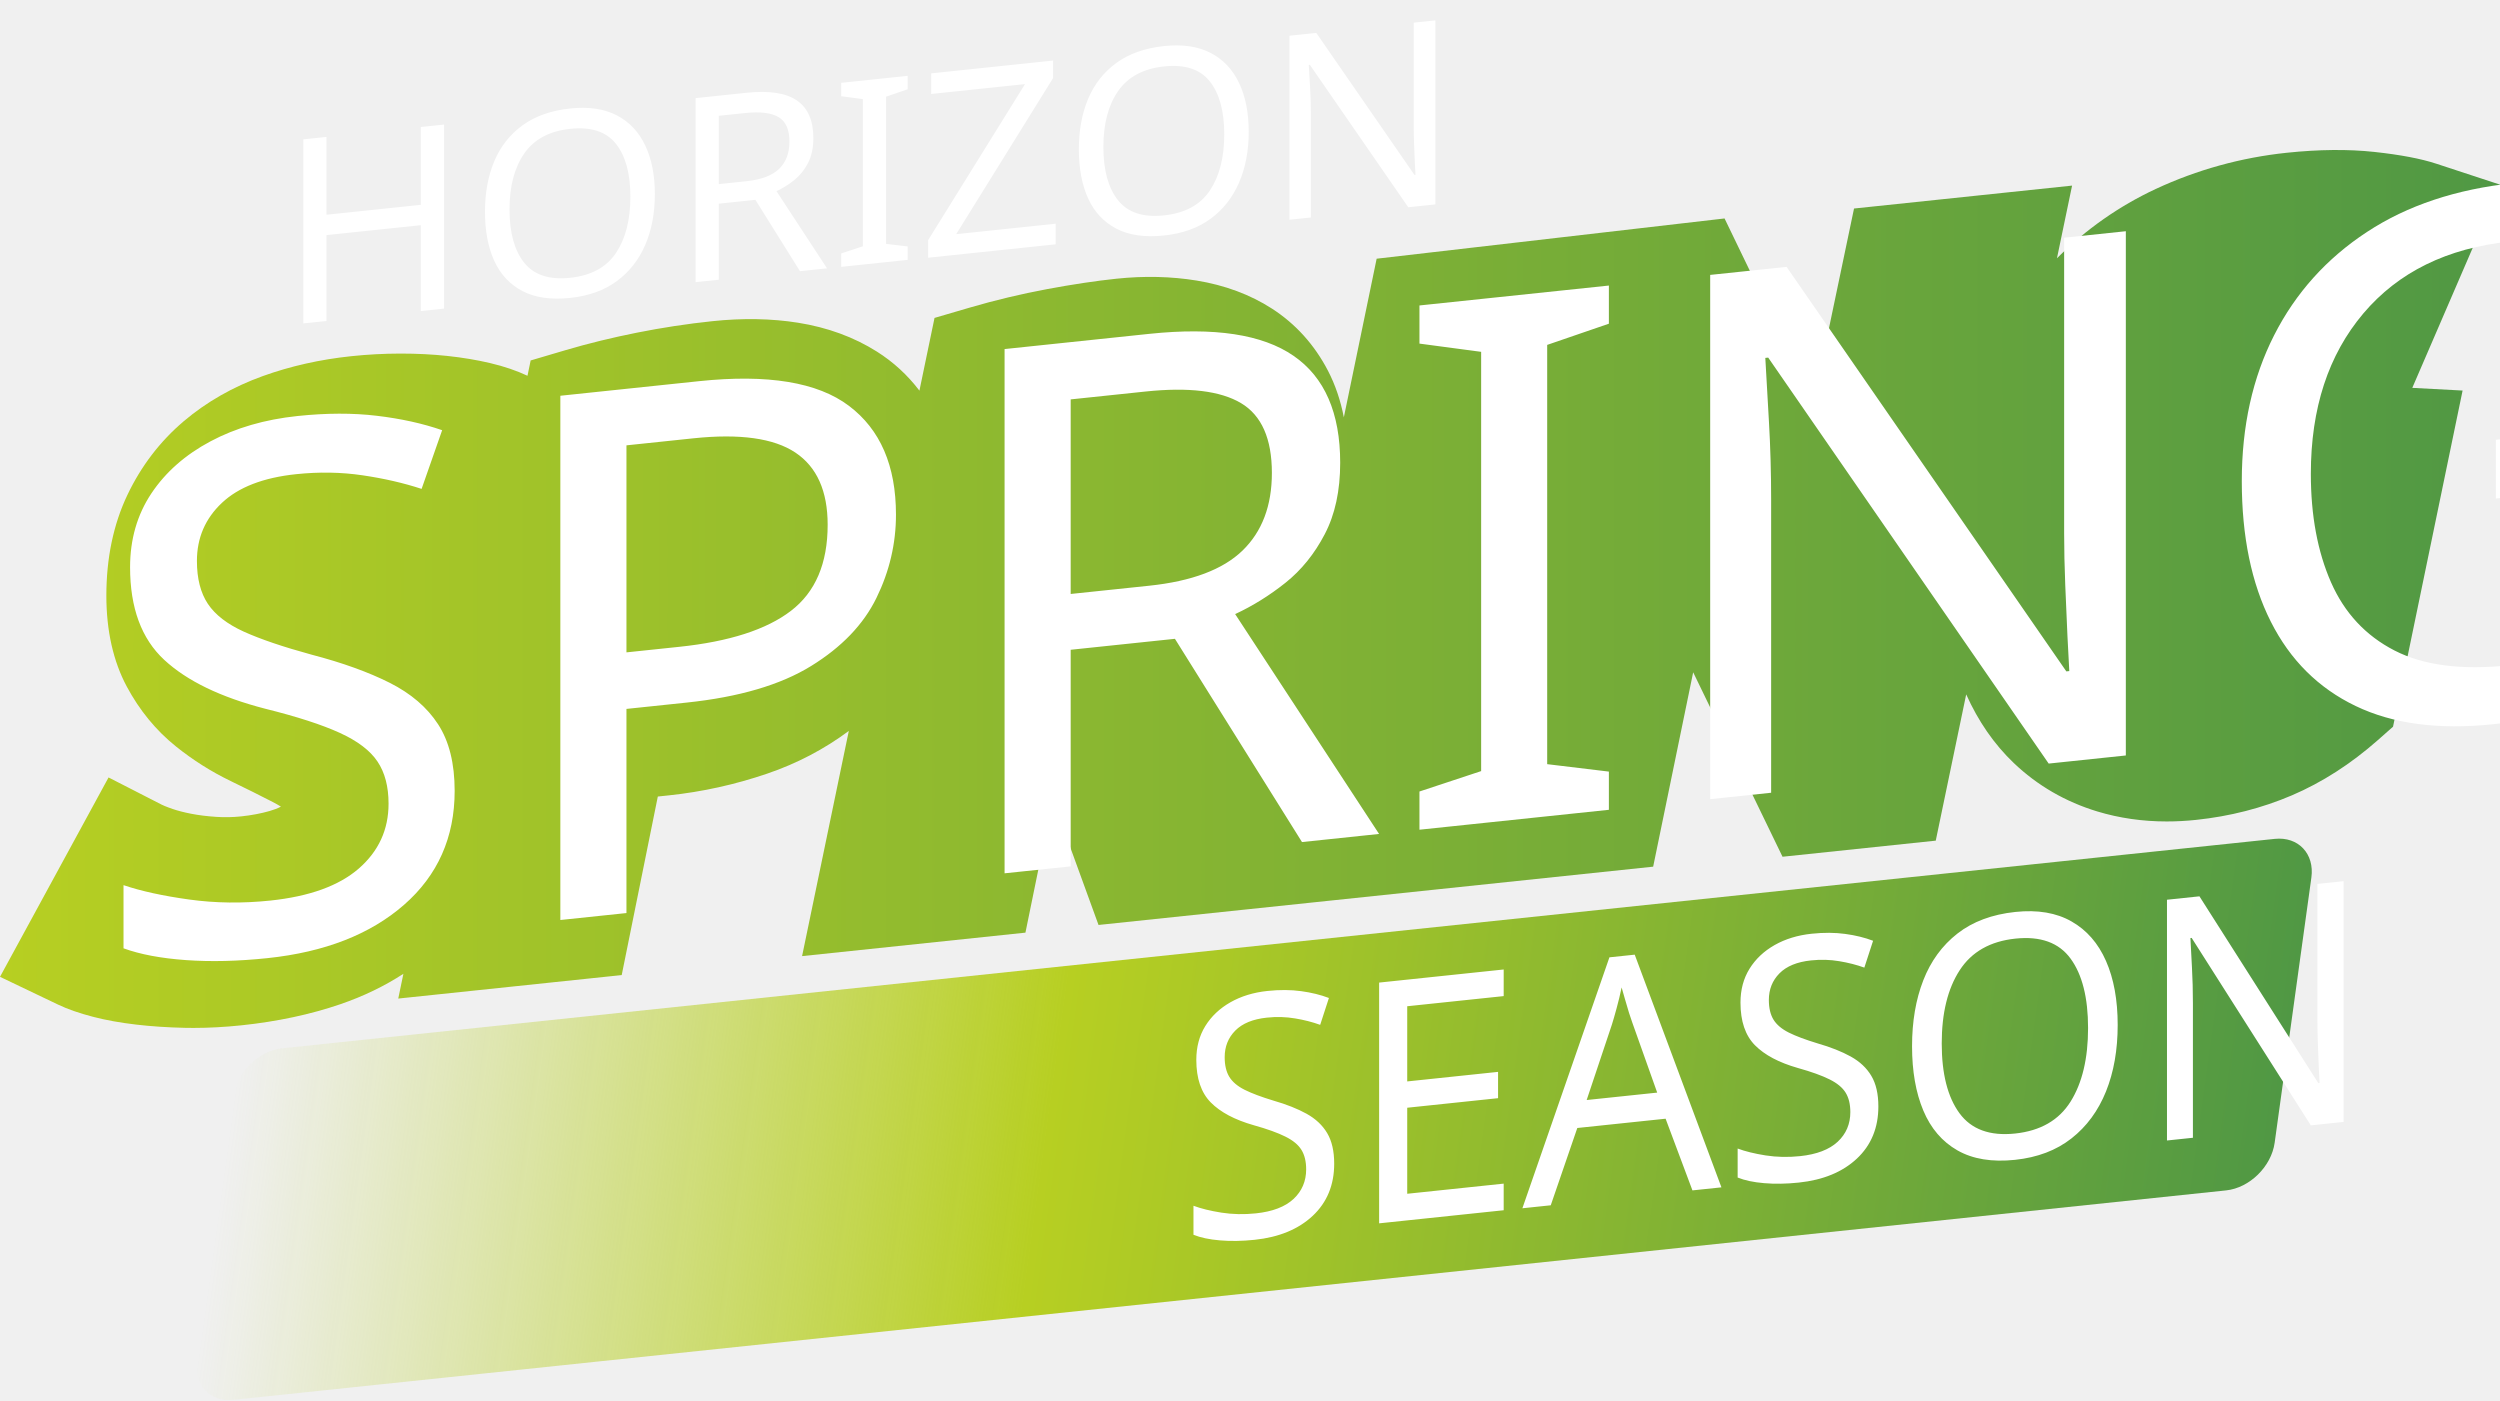
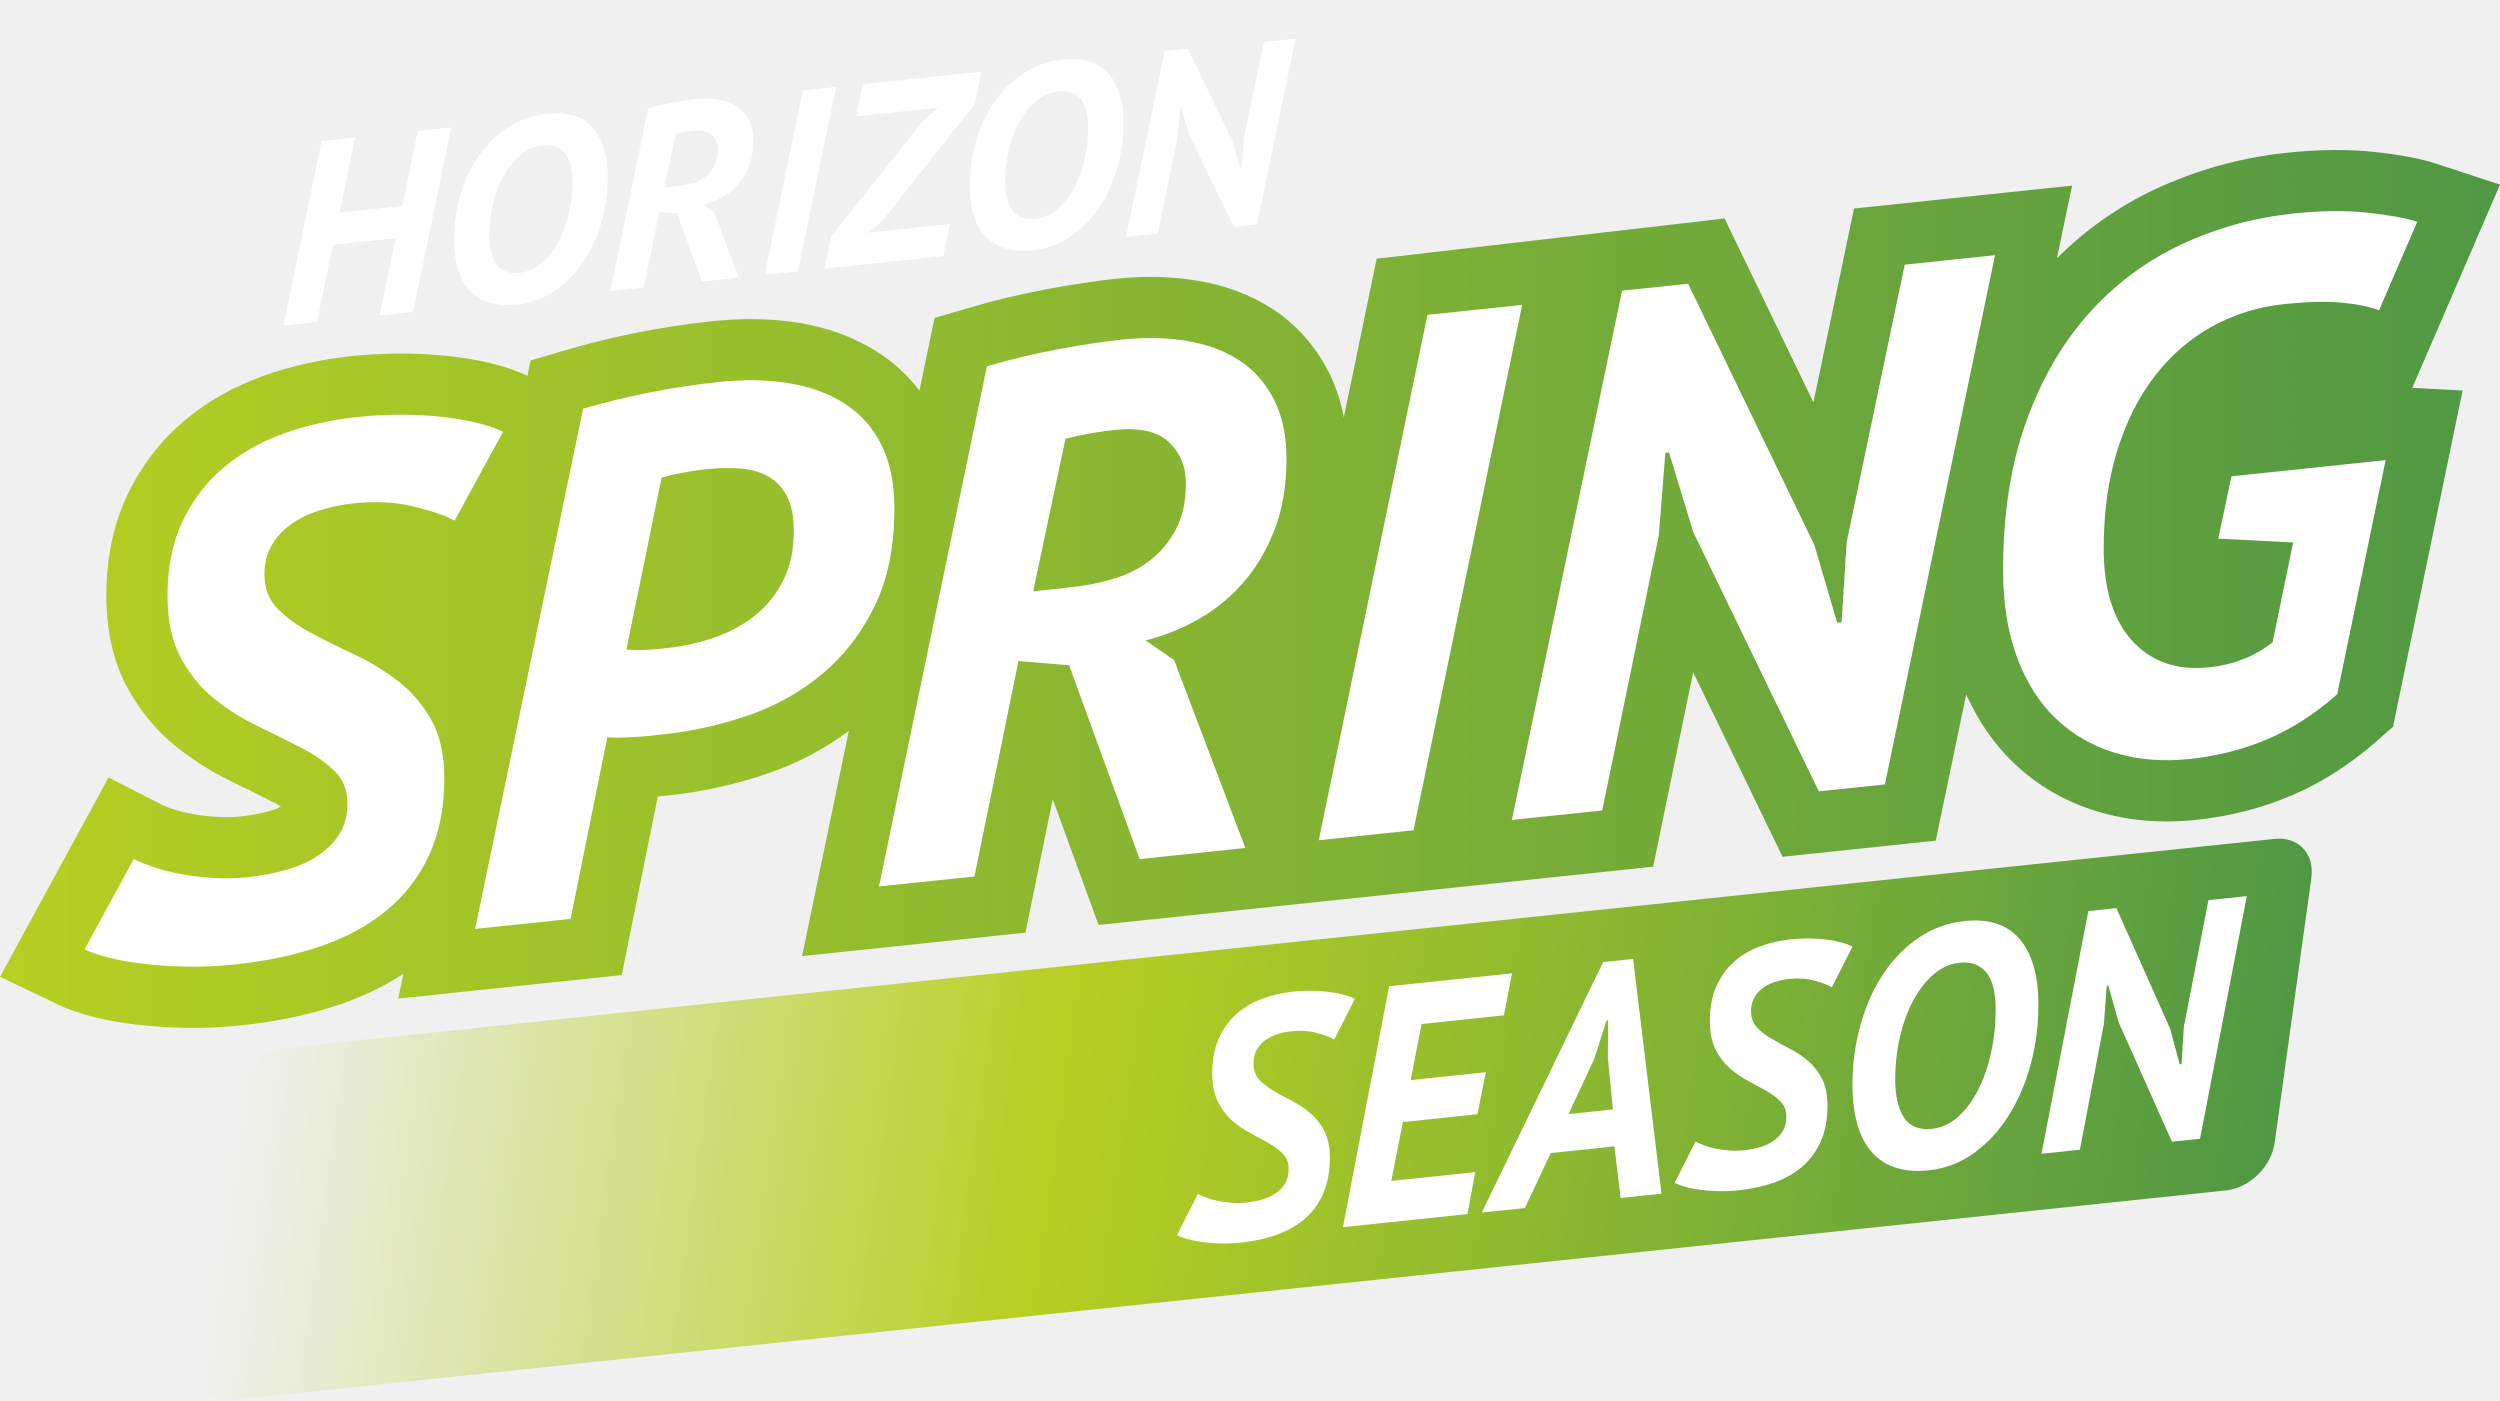
<svg xmlns="http://www.w3.org/2000/svg" version="1.1" id="Layer_1" x="0px" y="0px" width="636.997px" height="356.735px" viewBox="0 0 636.997 356.735" enable-background="new 0 0 636.997 356.735" xml:space="preserve">
  <linearGradient id="SEASON_field_2_" gradientUnits="userSpaceOnUse" x1="54.463" y1="283.275" x2="583.879" y2="283.275" gradientTransform="matrix(1 -0.1051 -0.1405 1.0148 40.1822 31.2878)">
    <stop offset="0" style="stop-color:#B7CF22;stop-opacity:0" />
    <stop offset="0.4" style="stop-color:#B7CF22" />
    <stop offset="1" style="stop-color:#509844" />
  </linearGradient>
  <path id="SEASON_field_1_" fill="url(#SEASON_field_2_)" d="M579.583,291.16c-0.843,6.081-6.385,11.523-12.378,12.152  l-507.71,53.363c-5.993,0.63-10.169-3.791-9.327-9.873l9.354-67.542c0.842-6.082,6.383-11.523,12.376-12.153l507.71-53.363  c5.993-0.629,10.17,3.791,9.327,9.873L579.583,291.16z" />
-   <text transform="matrix(0.9253 -0.0973 0 1 300.0474 317.105)" fill="#FFFFFF" font-family="'PTSans-BoldItalic'" font-size="85.921">SEASON</text>
-   <text transform="matrix(1 -0.1051 0 1 70.9097 83.0684)" fill="#FFFFFF" font-family="'PTSans-BoldItalic'" font-size="65.675">HORIZON</text>
+   <g>
+     <path fill="#FFFFFF" d="M339.956,264.88c-1.008-0.601-2.492-1.164-4.452-1.693c-1.962-0.529-4.134-0.669-6.519-0.419   c-1.22,0.129-2.413,0.384-3.578,0.766c-1.167,0.382-2.2,0.908-3.1,1.578c-0.902,0.671-1.618,1.495-2.146,2.472   c-0.531,0.977-0.795,2.1-0.795,3.365c0,1.67,0.477,3.03,1.431,4.083c0.955,1.051,2.159,2.005,3.618,2.858   c1.457,0.855,3.021,1.71,4.689,2.566c1.67,0.854,3.232,1.894,4.691,3.115c1.457,1.222,2.663,2.741,3.617,4.56   c0.954,1.82,1.431,4.132,1.431,6.938c0,3.38-0.543,6.344-1.629,8.893c-1.087,2.55-2.625,4.7-4.611,6.456   c-1.987,1.755-4.373,3.138-7.155,4.146c-2.783,1.009-5.871,1.691-9.261,2.048c-1.856,0.195-3.618,0.265-5.288,0.212   c-1.669-0.054-3.219-0.178-4.65-0.371c-1.432-0.192-2.691-0.447-3.776-0.763c-1.087-0.315-1.948-0.639-2.584-0.975l5.327-10.526   c0.528,0.298,1.218,0.606,2.067,0.928c0.847,0.322,1.815,0.604,2.902,0.841c1.085,0.237,2.266,0.407,3.537,0.509   c1.272,0.101,2.545,0.084,3.816-0.049c1.483-0.156,2.889-0.433,4.214-0.832c1.324-0.398,2.477-0.952,3.458-1.658   c0.981-0.708,1.75-1.552,2.305-2.531c0.557-0.979,0.836-2.162,0.836-3.545c0-1.555-0.478-2.829-1.432-3.822   c-0.954-0.993-2.16-1.904-3.617-2.73c-1.458-0.825-3.021-1.681-4.691-2.565c-1.669-0.884-3.233-1.965-4.69-3.244   c-1.458-1.278-2.663-2.885-3.618-4.818c-0.954-1.932-1.431-4.36-1.431-7.282c0-3.321,0.543-6.213,1.63-8.677   c1.085-2.462,2.556-4.535,4.412-6.221c1.855-1.684,4.028-3.001,6.519-3.95c2.491-0.949,5.168-1.574,8.03-1.875   c1.537-0.161,3.073-0.237,4.61-0.227c1.538,0.01,2.994,0.102,4.373,0.271c1.378,0.171,2.65,0.409,3.816,0.716   c1.165,0.308,2.146,0.676,2.941,1.108L339.956,264.88z" />
+     <path fill="#FFFFFF" d="M353.947,251.295l10.335-1.087l20.987-2.205l-2.066,10.699l-20.987,2.206l-2.783,14.297l19.159-2.014   l-2.146,10.708l-19.001,1.997l-2.94,15.002l21.385-2.248l-1.986,10.691l-21.387,2.248l-10.334,1.086L353.947,251.295z" />
+     <path fill="#FFFFFF" d="M411.345,292.089l-16.217,1.705l-6.599,14.011l-10.972,1.153l30.926-63.825l7.632-0.802l7.235,59.813   l-10.416,1.095L411.345,292.089z M399.658,283.866l11.29-1.187l-1.272-13.27l0.079-9.46l-0.396,0.042l-3.18,9.871L399.658,283.866z   " />
+     <path fill="#FFFFFF" d="M466.756,251.552c-1.009-0.6-2.492-1.163-4.452-1.693c-1.962-0.528-4.135-0.668-6.519-0.418   c-1.22,0.128-2.413,0.384-3.578,0.766c-1.167,0.382-2.2,0.908-3.101,1.578c-0.902,0.671-1.618,1.495-2.146,2.472   c-0.531,0.977-0.795,2.099-0.795,3.364c0,1.67,0.477,3.031,1.431,4.084c0.954,1.051,2.159,2.005,3.617,2.858   c1.457,0.854,3.021,1.71,4.69,2.565s3.232,1.895,4.69,3.115c1.457,1.223,2.663,2.742,3.617,4.561   c0.955,1.819,1.432,4.132,1.432,6.938c0,3.38-0.544,6.344-1.63,8.893c-1.087,2.55-2.624,4.7-4.611,6.456   c-1.987,1.755-4.372,3.137-7.154,4.146c-2.783,1.008-5.871,1.691-9.262,2.048c-1.856,0.195-3.618,0.265-5.287,0.212   c-1.67-0.054-3.22-0.178-4.65-0.371c-1.432-0.193-2.691-0.447-3.776-0.763c-1.088-0.315-1.948-0.64-2.584-0.975l5.327-10.527   c0.528,0.299,1.218,0.606,2.066,0.929c0.847,0.322,1.815,0.604,2.902,0.841c1.085,0.237,2.266,0.407,3.537,0.509   c1.272,0.101,2.544,0.084,3.815-0.05c1.483-0.155,2.889-0.433,4.214-0.831c1.324-0.398,2.477-0.952,3.458-1.658   c0.98-0.708,1.749-1.553,2.306-2.532c0.557-0.979,0.835-2.161,0.835-3.544c0-1.555-0.477-2.829-1.432-3.822   c-0.953-0.994-2.16-1.904-3.616-2.73c-1.459-0.825-3.021-1.681-4.691-2.565c-1.669-0.885-3.233-1.965-4.689-3.244   c-1.459-1.278-2.663-2.885-3.618-4.818c-0.954-1.932-1.431-4.36-1.431-7.282c0-3.321,0.543-6.214,1.63-8.677   c1.086-2.462,2.557-4.536,4.412-6.221c1.855-1.684,4.027-3.001,6.519-3.95s5.168-1.574,8.03-1.875   c1.536-0.162,3.073-0.237,4.61-0.227c1.537,0.01,2.994,0.101,4.372,0.271c1.378,0.171,2.65,0.409,3.817,0.716   c1.164,0.308,2.146,0.676,2.94,1.108L466.756,251.552z" />
+     <path fill="#FFFFFF" d="M472.002,276.52c0-5.327,0.675-10.425,2.027-15.292c1.352-4.868,3.271-9.194,5.764-12.979   c2.49-3.785,5.497-6.879,9.022-9.283c3.524-2.402,7.46-3.834,11.807-4.291c2.861-0.301,5.445-0.113,7.751,0.561   c2.306,0.675,4.266,1.886,5.883,3.635c1.616,1.75,2.874,4.037,3.775,6.863c0.901,2.827,1.353,6.245,1.353,10.254   c0,5.386-0.676,10.526-2.027,15.421c-1.352,4.898-3.26,9.266-5.724,13.104c-2.466,3.84-5.406,6.97-8.825,9.391   c-3.418,2.422-7.194,3.85-11.329,4.284c-6.253,0.658-11.05-0.828-14.39-4.459C473.75,290.099,472.054,284.363,472.002,276.52z    M482.894,275.031c0,4.125,0.728,7.343,2.186,9.652c1.457,2.31,3.856,3.289,7.195,2.938c2.437-0.256,4.65-1.276,6.638-3.062   c1.987-1.783,3.696-4.082,5.128-6.896c1.431-2.814,2.53-5.979,3.3-9.498c0.767-3.517,1.152-7.137,1.152-10.861   c0-4.523-0.822-7.731-2.465-9.621c-1.644-1.89-3.896-2.684-6.758-2.383c-2.384,0.25-4.57,1.226-6.559,2.924   c-1.987,1.698-3.71,3.898-5.167,6.6c-1.458,2.703-2.598,5.801-3.418,9.296C483.303,267.614,482.894,271.251,482.894,275.031z" />
+     <path fill="#FFFFFF" d="M539.815,260.457l-2.625-9.348l-0.396,0.042l-0.716,9.698l-6.122,32.091l-9.778,1.028l11.926-61.828   l7.155-0.752l13.673,30.697l2.465,9.106l0.477-0.05l0.557-9.424l6.28-32.365l9.778-1.027l-11.925,61.827l-7.154,0.752   L539.815,260.457z" />
+   </g>
+   <g>
+     <path fill="#FFFFFF" d="M100.792,60.685l-15.959,1.677l-4.072,19.671l-8.538,0.897l9.72-46.994l8.538-0.897l-3.941,19.132   l15.959-1.678l3.941-19.132l8.538-0.897l-9.72,46.995l-8.538,0.897L100.792,60.685z" />
+     <path fill="#FFFFFF" d="M115.7,61.154c0-4.071,0.559-7.973,1.675-11.703c1.117-3.729,2.703-7.047,4.761-9.958   c2.058-2.908,4.542-5.292,7.454-7.153c2.911-1.86,6.163-2.979,9.753-3.357c2.365-0.249,4.499-0.122,6.403,0.377   c1.904,0.501,3.524,1.415,4.86,2.74c1.335,1.328,2.375,3.068,3.12,5.222c0.745,2.155,1.117,4.765,1.117,7.83   c0,4.115-0.558,8.049-1.675,11.8c-1.116,3.752-2.692,7.103-4.729,10.053c-2.036,2.951-4.466,5.362-7.29,7.235   c-2.824,1.874-5.943,2.99-9.359,3.349c-5.167,0.543-9.129-0.562-11.887-3.315C117.145,71.521,115.743,67.148,115.7,61.154z    M124.697,59.945c0,3.152,0.602,5.608,1.806,7.363c1.204,1.756,3.185,2.49,5.943,2.2c2.013-0.211,3.842-1.005,5.484-2.383   c1.642-1.376,3.054-3.145,4.236-5.305c1.182-2.161,2.09-4.587,2.726-7.281c0.634-2.694,0.952-5.463,0.952-8.31   c0-3.458-0.679-5.905-2.036-7.339c-1.358-1.433-3.218-2.026-5.583-1.777c-1.97,0.207-3.777,0.966-5.418,2.277   c-1.642,1.312-3.065,3.004-4.269,5.079c-1.205,2.075-2.146,4.451-2.824,7.127C125.036,54.273,124.697,57.056,124.697,59.945z" />
+     <path fill="#FFFFFF" d="M165.153,27.65c2.102-0.616,4.225-1.123,6.37-1.524c2.145-0.399,4.072-0.691,5.78-0.871   c2.013-0.211,3.918-0.17,5.713,0.123c1.795,0.293,3.35,0.862,4.663,1.71c1.313,0.847,2.353,2.008,3.12,3.481   c0.765,1.475,1.149,3.261,1.149,5.363c0,2.408-0.361,4.537-1.083,6.386s-1.675,3.438-2.857,4.766   c-1.183,1.329-2.528,2.411-4.039,3.249c-1.51,0.838-3.054,1.448-4.63,1.833l2.562,1.767l6.371,16.8l-9.457,0.994l-6.305-17.333   l-4.532-0.377l-3.94,19.263l-8.538,0.897L165.153,27.65z M169.291,47.771l3.481-0.366c1.27-0.133,2.518-0.385,3.744-0.754   c1.225-0.369,2.309-0.921,3.251-1.655c0.94-0.733,1.708-1.658,2.298-2.771c0.591-1.113,0.887-2.479,0.887-4.099   c0-1.488-0.504-2.716-1.511-3.683c-1.007-0.966-2.626-1.333-4.86-1.099c-0.876,0.092-1.697,0.211-2.462,0.357   c-0.767,0.146-1.412,0.291-1.938,0.433L169.291,47.771z" />
+     <path fill="#FFFFFF" d="M204.559,23.048l8.472-0.89l-9.72,46.994l-8.472,0.891L204.559,23.048z" />
+     <path fill="#FFFFFF" d="M211.783,60.249l23.643-29.805l3.809-3.027l-21.082,2.216l1.642-8.185l30.277-3.182l-1.642,8.185   l-23.774,30.016l-3.678,2.816l21.082-2.216l-1.708,8.192l-30.276,3.182L211.783,60.249z" />
+     <path fill="#FFFFFF" d="M247.116,47.341c0-4.071,0.559-7.973,1.675-11.703c1.117-3.729,2.703-7.048,4.761-9.958   c2.058-2.909,4.542-5.292,7.454-7.153c2.911-1.86,6.163-2.98,9.753-3.357c2.365-0.249,4.499-0.121,6.403,0.378   c1.904,0.501,3.524,1.415,4.86,2.74c1.336,1.327,2.375,3.068,3.119,5.222c0.744,2.155,1.117,4.766,1.117,7.83   c0,4.115-0.557,8.049-1.674,11.8c-1.117,3.752-2.692,7.104-4.729,10.053c-2.036,2.952-4.466,5.362-7.29,7.235   c-2.824,1.874-5.943,2.99-9.359,3.349c-5.167,0.543-9.129-0.562-11.887-3.315C248.561,57.709,247.159,53.335,247.116,47.341z    M256.113,46.133c0,3.152,0.602,5.608,1.806,7.363c1.204,1.756,3.185,2.489,5.943,2.2c2.013-0.212,3.842-1.005,5.484-2.383   c1.642-1.375,3.054-3.144,4.236-5.305c1.182-2.16,2.09-4.587,2.726-7.28c0.634-2.695,0.952-5.463,0.952-8.31   c0-3.458-0.679-5.905-2.036-7.339c-1.358-1.434-3.218-2.026-5.583-1.777c-1.97,0.207-3.777,0.966-5.418,2.277   c-1.642,1.311-3.065,3.004-4.269,5.079c-1.205,2.075-2.146,4.451-2.824,7.127C256.452,40.46,256.113,43.243,256.113,46.133z" />
+     <path fill="#FFFFFF" d="M303.137,34.623l-2.167-7.128l-0.329,0.035l-0.59,7.417l-5.057,24.569l-8.079,0.849l9.852-47.336   l5.911-0.621l11.296,23.375l2.036,6.944l0.394-0.042l0.459-7.207l5.188-24.78l8.079-0.849l-9.853,47.336l-5.911,0.622   L303.137,34.623z" />
+   </g>
  <linearGradient id="SPRING_stroke_1_" gradientUnits="userSpaceOnUse" x1="0" y1="150.068" x2="636.997" y2="150.068">
    <stop offset="0" style="stop-color:#B7CF22" />
    <stop offset="1" style="stop-color:#509844" />
  </linearGradient>
  <path id="SPRING_stroke" fill="url(#SPRING_stroke_1_)" d="M636.997,47.045l-16.21-5.326c-3.94-1.294-9.11-2.279-15.818-3.009  c-6.635-0.717-14.114-0.646-22.296,0.213c-11.646,1.224-22.881,4.329-33.398,9.229c-9.369,4.371-17.811,10.304-25.165,17.658  l3.854-18.518l-55.559,5.839l-10.343,49.398l-22.647-46.866l-88.646,10.253l-8.361,40.425c-0.828-4.288-2.165-8.268-4.042-11.88  c-3.439-6.613-8.24-11.937-14.266-15.823c-5.529-3.567-11.996-5.976-19.227-7.158c-6.457-1.053-13.33-1.21-20.415-0.465  c-5.235,0.55-11.187,1.444-17.698,2.658c-6.601,1.234-13.215,2.815-19.66,4.701l-8.985,2.629l-3.846,18.535  c-2.994-3.94-6.614-7.283-10.849-9.959c-5.832-3.687-12.596-6.16-20.101-7.352c-6.749-1.072-14.07-1.206-21.756-0.398  c-6.438,0.676-12.929,1.665-19.291,2.937c-6.335,1.265-12.428,2.757-18.107,4.434l-8.953,2.644l-0.81,3.901  c-2.79-1.311-5.913-2.381-9.558-3.242c-3.353-0.79-7.02-1.401-10.919-1.818c-3.735-0.395-7.688-0.595-11.75-0.595l-0.206,0  c-4.142,0.007-8.332,0.23-12.452,0.664c-7.949,0.835-15.537,2.541-22.553,5.069c-7.592,2.736-14.368,6.604-20.14,11.5  c-6.047,5.128-10.886,11.464-14.381,18.827c-3.546,7.464-5.344,16.082-5.344,25.614c0,8.93,1.755,16.733,5.214,23.188  c3.234,6.039,7.438,11.161,12.483,15.212c4.333,3.487,9.058,6.473,14.034,8.871c3.79,1.83,7.379,3.618,10.653,5.307  c0.751,0.389,1.453,0.786,2.097,1.188c-0.804,0.424-1.765,0.797-2.868,1.112c-2.237,0.64-4.679,1.101-7.264,1.372  c-2.102,0.222-4.224,0.264-6.322,0.126c-2.327-0.153-4.471-0.419-6.376-0.79c-1.829-0.355-3.421-0.764-4.745-1.219  c-1.815-0.623-2.615-1.009-2.817-1.112l-13.529-6.926L0,248.895l14.825,7.089c2.422,1.158,5.326,2.171,8.862,3.092  c3.275,0.855,6.879,1.508,11.016,1.992c3.827,0.448,8.003,0.726,12.426,0.823c0.723,0.016,1.453,0.023,2.188,0.023  c3.909,0,8.019-0.224,12.216-0.665c9.11-0.957,17.598-2.771,25.224-5.388c5.866-2.013,11.225-4.613,16.028-7.74l-1.31,6.312  l56.937-5.985l9.199-45.492l2.802-0.296c8.489-0.891,16.939-2.76,25.105-5.551c7.569-2.581,14.529-6.236,20.758-10.871  l-11.906,57.379l56.91-5.98l6.959-34.02l11.663,32.062l36.546-3.841v0.001l18.057-1.897l4.577-0.481l0,0l26.544-2.79l0,0  l55.599-5.845l10.194-49.529l22.767,47.001l39.042-4.103l7.756-37.27c3.065,6.843,7.125,12.723,12.125,17.489  c6.003,5.729,13.17,9.885,21.3,12.349c5.567,1.688,11.514,2.544,17.674,2.544c2.436,0,4.948-0.135,7.469-0.399  c8.618-0.905,16.836-3.011,24.433-6.26c7.674-3.286,15.03-8.012,21.863-14.047l3.894-3.439l17.725-85.65l-12.821-0.686  L636.997,47.045z" />
-   <text transform="matrix(1 -0.1051 0 1 21.9248 247.1167)" fill="#FFFFFF" font-family="'PTSans-BoldItalic'" font-size="187.087">SPRING</text>
+   <g>
+     <path fill="#FFFFFF" d="M115.828,132.652c-2.371-1.289-5.864-2.488-10.477-3.605c-4.616-1.117-9.729-1.38-15.341-0.79   c-2.871,0.302-5.677,0.88-8.419,1.732c-2.745,0.853-5.177,2.017-7.296,3.495c-2.122,1.477-3.806,3.285-5.051,5.421   c-1.249,2.136-1.871,4.584-1.871,7.34c0,3.637,1.123,6.591,3.368,8.864c2.245,2.272,5.081,4.327,8.513,6.159   c3.429,1.835,7.109,3.667,11.038,5.499c3.929,1.832,7.606,4.065,11.038,6.697c3.429,2.633,6.267,5.921,8.512,9.862   c2.246,3.944,3.368,8.972,3.368,15.081c0,7.361-1.281,13.824-3.835,19.393c-2.558,5.572-6.174,10.284-10.851,14.143   c-4.678,3.859-10.29,6.914-16.838,9.16s-13.815,3.791-21.795,4.629c-4.368,0.459-8.513,0.645-12.441,0.56   c-3.929-0.087-7.577-0.326-10.944-0.721c-3.368-0.394-6.332-0.924-8.887-1.591c-2.558-0.667-4.583-1.357-6.081-2.074l12.535-23.02   c1.246,0.638,2.868,1.297,4.864,1.982c1.994,0.685,4.271,1.278,6.829,1.775c2.555,0.498,5.332,0.846,8.326,1.043   c2.993,0.197,5.986,0.137,8.98-0.178c3.49-0.367,6.796-0.996,9.916-1.887c3.116-0.893,5.829-2.119,8.138-3.677   c2.307-1.558,4.116-3.411,5.426-5.555c1.31-2.143,1.964-4.724,1.964-7.733c0-3.385-1.123-6.15-3.368-8.296   c-2.245-2.147-5.083-4.105-8.512-5.879c-3.432-1.771-7.109-3.603-11.039-5.499c-3.928-1.894-7.609-4.219-11.038-6.978   c-3.433-2.755-6.268-6.231-8.513-10.424c-2.245-4.19-3.368-9.468-3.368-15.829c0-7.232,1.277-13.541,3.835-18.925   c2.555-5.382,6.016-9.922,10.383-13.626c4.365-3.701,9.478-6.608,15.341-8.722c5.861-2.112,12.161-3.523,18.896-4.231   c3.616-0.38,7.232-0.573,10.851-0.579c3.616-0.006,7.045,0.166,10.29,0.508c3.242,0.347,6.235,0.841,8.98,1.489   c2.742,0.647,5.052,1.433,6.922,2.359L115.828,132.652z" />
+     <path fill="#FFFFFF" d="M148.567,104.141c5.239-1.547,10.819-2.915,16.744-4.098c5.922-1.184,11.88-2.091,17.867-2.72   c6.361-0.668,12.254-0.572,17.68,0.29c5.425,0.861,10.164,2.57,14.218,5.133c4.052,2.561,7.203,6.056,9.448,10.486   c2.245,4.432,3.367,9.883,3.367,16.355c0,9.711-1.684,18.009-5.051,24.896s-7.829,12.644-13.376,17.273   c-5.552,4.629-11.88,8.159-18.99,10.584c-7.109,2.429-14.344,4.027-21.702,4.801c-0.625,0.066-1.59,0.168-2.9,0.305   c-1.31,0.139-2.684,0.254-4.116,0.34c-1.435,0.089-2.806,0.139-4.116,0.152s-2.277-0.01-2.9-0.07l-9.354,46.258l-24.322,2.557   L148.567,104.141z M159.605,165.465c0.497,0.074,1.184,0.126,2.058,0.161c0.871,0.035,1.838,0.026,2.899-0.024   c1.058-0.047,2.058-0.123,2.994-0.221c0.935-0.098,1.651-0.173,2.151-0.226c4.239-0.445,8.325-1.343,12.254-2.697   c3.929-1.351,7.39-3.217,10.383-5.599c2.993-2.382,5.394-5.357,7.203-8.931c1.806-3.572,2.712-7.801,2.712-12.686   c0-3.631-0.593-6.576-1.777-8.831c-1.187-2.255-2.777-3.936-4.771-5.042c-1.997-1.105-4.335-1.766-7.016-1.987   c-2.684-0.218-5.519-0.171-8.512,0.144c-2.245,0.236-4.396,0.559-6.455,0.962c-2.058,0.404-3.773,0.803-5.145,1.196   L159.605,165.465z" />
+     <path fill="#FFFFFF" d="M251.463,93.326c5.986-1.751,12.034-3.196,18.147-4.339c6.11-1.139,11.6-1.967,16.464-2.479   c5.735-0.603,11.16-0.487,16.276,0.347c5.112,0.837,9.541,2.458,13.282,4.872c3.742,2.412,6.703,5.72,8.887,9.917   c2.182,4.2,3.275,9.291,3.275,15.278c0,6.86-1.03,12.924-3.088,18.191c-2.058,5.268-4.771,9.794-8.138,13.578   c-3.368,3.786-7.203,6.87-11.506,9.253c-4.304,2.388-8.7,4.127-13.19,5.222l7.297,5.033l18.147,47.857l-26.94,2.832l-17.961-49.375   l-12.908-1.076l-11.225,54.875l-24.322,2.557L251.463,93.326z M263.249,150.646l9.916-1.042c3.616-0.38,7.17-1.096,10.664-2.15   c3.49-1.05,6.577-2.623,9.26-4.714c2.681-2.088,4.865-4.721,6.549-7.892c1.684-3.17,2.525-7.062,2.525-11.677   c0-4.239-1.436-7.736-4.303-10.492c-2.87-2.754-7.483-3.797-13.844-3.129c-2.497,0.262-4.836,0.602-7.017,1.018   c-2.183,0.417-4.022,0.829-5.519,1.235L263.249,150.646z" />
+     <path fill="#FFFFFF" d="M363.715,80.218l24.134-2.537L360.16,211.552l-24.135,2.537L363.715,80.218z" />
+     <path fill="#FFFFFF" d="M431.44,135.587l-6.174-20.305l-0.936,0.098l-1.685,21.131L408.241,206.5l-23.011,2.418l28.062-134.846   l16.838-1.77l32.18,66.588l5.8,19.783l1.123-0.118l1.309-20.53l14.78-70.588l23.012-2.419L480.27,199.865l-16.838,1.77   L431.44,135.587z" />
+     <path fill="#FFFFFF" d="M568.573,121.361l39.288-4.129L595.514,176.9c-5.612,4.958-11.506,8.757-17.679,11.4   c-6.174,2.642-12.816,4.34-19.926,5.087c-6.86,0.722-13.188,0.2-18.989-1.559c-5.8-1.759-10.821-4.663-15.061-8.707   c-4.241-4.043-7.547-9.245-9.915-15.608c-2.37-6.36-3.555-13.781-3.555-22.264c0-14.341,1.964-26.959,5.894-37.849   c3.929-10.891,9.261-20.086,15.996-27.594c6.734-7.503,14.593-13.349,23.572-17.538c8.98-4.185,18.458-6.804,28.437-7.853   c7.109-0.747,13.439-0.819,18.99-0.219c5.548,0.604,9.758,1.378,12.628,2.321l-9.729,22.537c-2.618-0.97-5.894-1.625-9.822-1.961   c-3.928-0.335-8.699-0.208-14.312,0.382c-6.613,0.695-12.722,2.585-18.334,5.668c-5.613,3.086-10.478,7.275-14.593,12.572   c-4.116,5.297-7.329,11.654-9.636,19.066c-2.31,7.417-3.461,15.738-3.461,24.966c0,10.354,2.433,18.204,7.297,23.555   c4.863,5.352,11.412,7.593,19.644,6.728c6.109-0.642,11.474-2.765,16.09-6.369l5.237-25.433l-19.082-0.988L568.573,121.361z" />
+   </g>
</svg>
